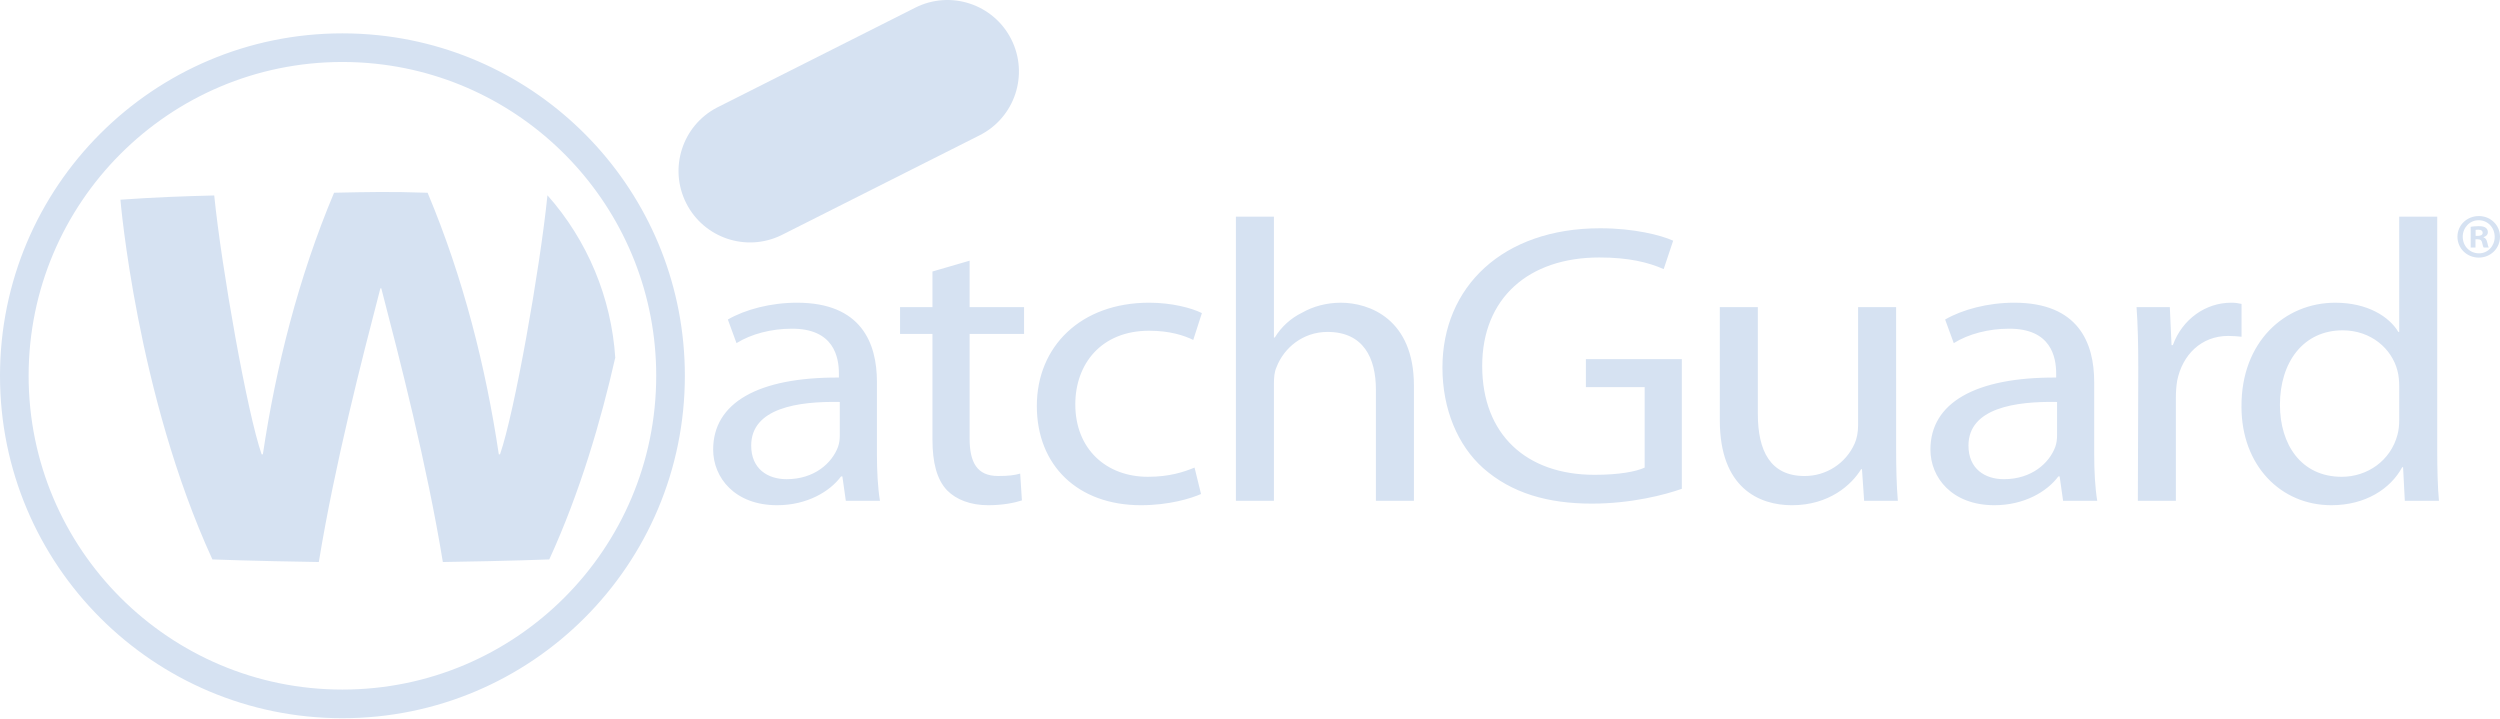
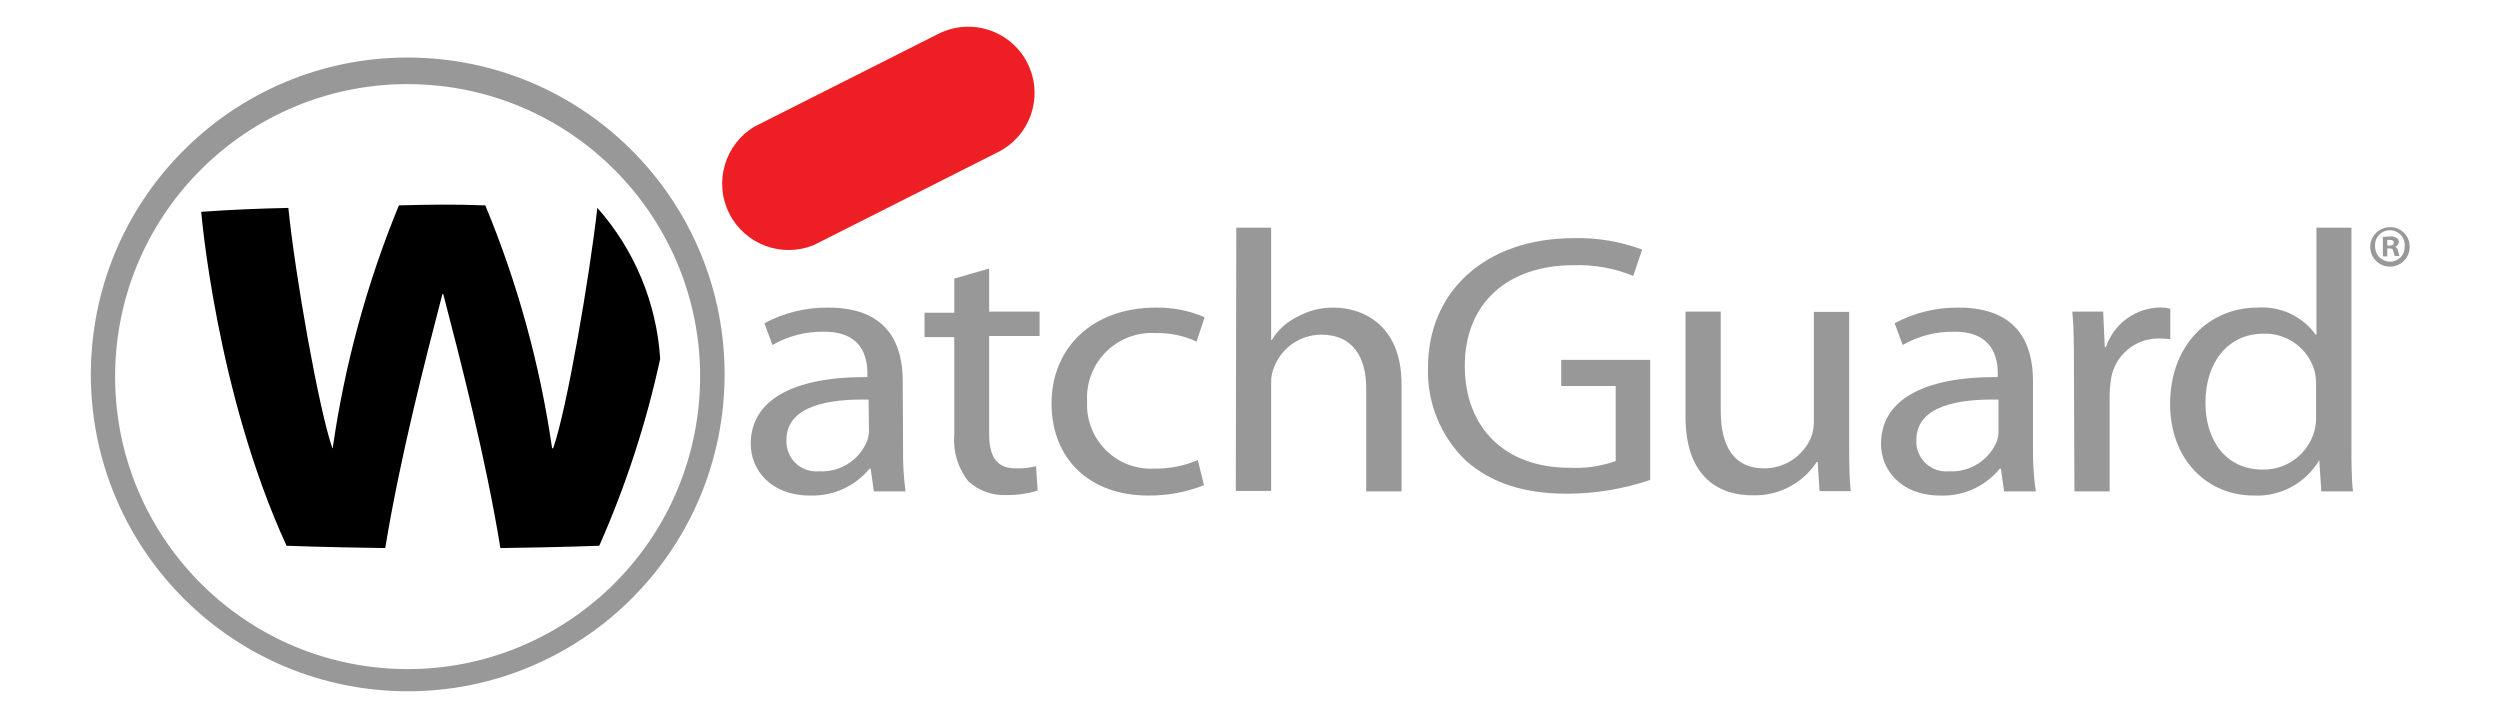
- <svg xmlns="http://www.w3.org/2000/svg" width="292.564" height="84.048">
+ <svg xmlns="http://www.w3.org/2000/svg" id="Layer_1" data-name="Layer 1" viewBox="-7.31 -2.18 205.13 58.92">
  <defs>
-     <style>.cls-1{fill:#D6E2F2;stroke-width:0}</style>
+     <style>.cls-1{fill:#999898;}.cls-2{fill:#ed1f24;}</style>
  </defs>
-   <path d="M102.623 53.176c0 1.967.101 3.887.354 5.432h-3.994l-.404-2.856h-.153c-1.314 1.779-3.995 3.371-7.482 3.371-4.957 0-7.486-3.232-7.486-6.51 0-5.479 5.26-8.478 14.715-8.43v-.468c0-1.874-.554-5.295-5.562-5.247-2.324 0-4.701.61-6.421 1.687l-1.012-2.763c2.023-1.171 5.006-1.968 8.091-1.968 7.535 0 9.355 4.731 9.355 9.274zm-4.348-6.135c-4.856-.096-10.366.702-10.366 5.104 0 2.717 1.921 3.932 4.146 3.932 3.237 0 5.31-1.872 6.018-3.792.152-.423.203-.89.203-1.311v-3.933ZM113.469 30.507v5.433h6.372v3.138h-6.372v12.223c0 2.811.862 4.403 3.338 4.403 1.214 0 1.922-.093 2.58-.281l.202 3.138c-.859.281-2.227.562-3.944.562-2.074 0-3.743-.656-4.804-1.733-1.213-1.265-1.719-3.278-1.719-5.947V39.078h-3.792V35.94h3.792v-4.168zM140.552 57.812c-1.165.515-3.743 1.311-7.029 1.311-7.382 0-12.187-4.637-12.187-11.615s5.158-12.084 13.147-12.084c2.631 0 4.955.608 6.169 1.217l-1.011 3.139c-1.062-.516-2.731-1.076-5.158-1.076-5.613 0-8.645 3.886-8.645 8.617 0 5.245 3.638 8.476 8.493 8.476 2.528 0 4.197-.561 5.461-1.077zM144.632 25.355h4.449v14.146h.101a7.674 7.674 0 0 1 3.186-2.904c1.315-.749 2.882-1.171 4.552-1.171 3.286 0 8.545 1.874 8.545 9.696v13.487h-4.449v-13.02c0-3.7-1.466-6.746-5.664-6.746-2.883 0-5.108 1.875-5.966 4.123-.253.563-.304 1.171-.304 1.969V58.61h-4.449zM196.816 57.203c-1.973.702-5.916 1.733-10.518 1.733-5.159 0-9.405-1.218-12.742-4.168-2.934-2.623-4.754-6.839-4.754-11.756 0-9.415 7.029-16.299 18.457-16.299 3.943 0 7.08.796 8.545 1.453l-1.111 3.325c-1.821-.797-4.096-1.359-7.534-1.359-8.294 0-13.704 4.777-13.704 12.694 0 8.009 5.158 12.739 13.147 12.739 2.884 0 4.856-.376 5.866-.844v-9.413h-6.878v-3.28h11.227v15.176ZM221.895 52.428c0 2.341.05 4.402.201 6.181h-3.944l-.253-3.699h-.101c-1.113 1.826-3.743 4.215-8.091 4.215-3.843 0-8.445-2.013-8.445-9.929V35.941h4.45v12.506c0 4.309 1.465 7.259 5.461 7.259a6.384 6.384 0 0 0 5.866-3.794c.252-.562.405-1.31.405-2.109V35.941h4.45zM245.076 53.176c0 1.967.101 3.887.353 5.432h-3.994l-.405-2.856h-.151c-1.315 1.779-3.996 3.371-7.485 3.371-4.956 0-7.485-3.232-7.485-6.51 0-5.479 5.26-8.478 14.715-8.43v-.468c0-1.874-.556-5.295-5.563-5.247-2.327 0-4.702.61-6.421 1.687l-1.011-2.763c2.022-1.171 5.006-1.968 8.089-1.968 7.537 0 9.356 4.731 9.356 9.274v8.477Zm-4.348-6.135c-4.856-.096-10.367.702-10.367 5.104 0 2.717 1.921 3.932 4.146 3.932 3.236 0 5.309-1.872 6.018-3.792.15-.423.203-.89.203-1.311zM250.232 43.012c0-2.669-.049-4.965-.201-7.072h3.894l.201 4.449h.152c1.113-3.045 3.842-4.965 6.828-4.965.454 0 .809.047 1.212.141v3.841c-.504-.047-.961-.094-1.567-.094-3.135 0-5.36 2.202-5.967 5.245-.1.609-.151 1.266-.151 1.969v12.082h-4.449zM285.218 25.355v27.4c0 2.014.051 4.309.201 5.853h-3.994l-.203-3.934h-.101c-1.364 2.529-4.298 4.449-8.292 4.449-5.916 0-10.518-4.637-10.518-11.521-.052-7.587 5.056-12.177 10.972-12.177 3.794 0 6.321 1.64 7.383 3.418h.102V25.356zm-4.45 19.812c0-.561-.051-1.219-.203-1.78-.658-2.576-3.085-4.73-6.421-4.73-4.602 0-7.333 3.747-7.333 8.711 0 4.637 2.477 8.43 7.232 8.43 2.983 0 5.715-1.872 6.523-4.917.152-.561.203-1.125.203-1.779v-3.934ZM64.064 22.85a31.793 31.793 0 0 1 7.939 19.038c.003.059-.017.021-.017.021-1.642 7.245-4.096 15.691-7.707 23.558 0 0-4.507.182-12.454.303-1.873-11.451-5.025-23.649-7.202-32.024h-.11c-2.177 8.375-5.33 20.573-7.203 32.024-7.948-.121-12.454-.303-12.454-.303-8.859-19.305-10.763-42.096-10.763-42.096 4.066-.291 7.491-.411 10.976-.497.868 8.553 3.857 25.459 5.549 30.294h.144c1.511-10.157 4.154-20.681 8.332-30.613 3.979-.088 6.713-.145 10.807 0h.138c4.179 9.932 6.821 20.456 8.334 30.613h.141c1.694-4.834 4.682-21.74 5.55-30.294z" class="cls-1" />
-   <path d="M44.315 4.126a40.452 40.452 0 0 0-4.242-.222C17.942 3.903 0 21.844 0 43.976s17.942 40.073 40.073 40.073 40.073-17.941 40.073-40.073c0-20.698-15.694-37.732-35.831-39.85l-.332 3.334c18.442 1.951 32.811 17.557 32.811 36.516 0 20.281-16.441 36.722-36.721 36.722S3.35 64.256 3.35 43.976 19.792 7.253 40.073 7.253c1.321 0 2.625.07 3.91.206l.332-3.334Z" class="cls-1" />
-   <path d="M118.346 4.602a8.362 8.362 0 0 1-3.706 11.231L91.427 27.529a8.364 8.364 0 0 1-7.525-14.938L107.115.896a8.364 8.364 0 0 1 11.231 3.706" style="stroke-width:0;fill:#D6E2F2" />
-   <path d="M292.564 27.707c0 1.361-1.095 2.439-2.484 2.439s-2.496-1.078-2.496-2.439 1.108-2.423 2.511-2.423c1.374 0 2.469 1.064 2.469 2.423m-4.361 0c0 1.08.812 1.937 1.892 1.937 1.05.015 1.848-.857 1.848-1.921 0-1.08-.798-1.951-1.878-1.951-1.05 0-1.862.872-1.862 1.935m1.493 1.257h-.563V26.54c.224-.03.533-.075.932-.075.458 0 .665.075.828.192a.611.611 0 0 1 .251.519c0 .295-.222.487-.502.575v.031c.236.073.355.265.429.591.073.369.132.502.176.592h-.591c-.074-.09-.118-.296-.192-.592-.044-.251-.192-.37-.503-.37h-.265zm.015-1.361h.265c.311 0 .562-.103.562-.355 0-.221-.163-.369-.518-.369-.148 0-.25.015-.31.029z" class="cls-1" />
+   <path class="cls-1" d="M71.8,37.41A23.41,23.41,0,0,0,72,40.94h-2.6l-.26-1.86h-.1a6.05,6.05,0,0,1-4.87,2.2c-3.23,0-4.87-2.1-4.87-4.24,0-3.56,3.42-5.52,9.57-5.48v-.31c0-1.22-.36-3.45-3.62-3.41a8.12,8.12,0,0,0-4.17,1.09l-.66-1.79a10.84,10.84,0,0,1,5.26-1.28c4.91,0,6.09,3.07,6.09,6Zm-2.83-4c-3.16-.07-6.74.45-6.74,3.32a2.45,2.45,0,0,0,2.69,2.56,4,4,0,0,0,3.92-2.47A2.55,2.55,0,0,0,69,36Z" transform="translate(-5.01 -2.8)" />
+   <path class="cls-1" d="M78.86,22.65v3.54H83v2H78.86v8c0,1.83.56,2.86,2.17,2.86a5.92,5.92,0,0,0,1.68-.18l.13,2a8.23,8.23,0,0,1-2.56.37,4.32,4.32,0,0,1-3.13-1.13A5.45,5.45,0,0,1,76,36.28v-8H73.56v-2H76V23.48Z" transform="translate(-5.01 -2.8)" />
+   <path class="cls-1" d="M96.49,40.43a12.12,12.12,0,0,1-4.58.85c-4.8,0-7.93-3-7.93-7.56s3.36-7.86,8.56-7.86a9.65,9.65,0,0,1,4,.79l-.66,2a7.45,7.45,0,0,0-3.35-.7,5.31,5.31,0,0,0-5.63,5.61,5.24,5.24,0,0,0,5.53,5.51,8.76,8.76,0,0,0,3.55-.7Z" transform="translate(-5.01 -2.8)" />
+   <path class="cls-1" d="M99.14,19.3H102v9.21h.06a4.9,4.9,0,0,1,2.08-1.89,5.92,5.92,0,0,1,3-.76c2.14,0,5.56,1.21,5.56,6.31v8.77h-2.9V32.47c0-2.41-1-4.39-3.68-4.39a4.15,4.15,0,0,0-3.88,2.68A3,3,0,0,0,102,32v8.9h-2.9Z" transform="translate(-5.01 -2.8)" />
+   <path class="cls-1" d="M133.1,40a21.35,21.35,0,0,1-6.84,1.13c-3.36,0-6.12-.8-8.29-2.72a10.14,10.14,0,0,1-3.1-7.65c0-6.12,4.58-10.6,12-10.6a14.89,14.89,0,0,1,5.57.94l-.73,2.16a11.87,11.87,0,0,0-4.9-.88c-5.4,0-8.92,3.11-8.92,8.26S121.26,39,126.46,39a9.84,9.84,0,0,0,3.81-.55V32.29H125.8V30.15h7.3Z" transform="translate(-5.01 -2.8)" />
+   <path class="cls-1" d="M149.43,36.92c0,1.52,0,2.87.13,4H147l-.16-2.4h-.07a6.06,6.06,0,0,1-5.27,2.74C139,41.28,136,40,136,34.82V26.19h2.89v8.14c0,2.8,1,4.72,3.56,4.72a4.17,4.17,0,0,0,3.82-2.47,3.48,3.48,0,0,0,.26-1.37v-9h2.9Z" transform="translate(-5.01 -2.8)" />
+   <path class="cls-1" d="M164.51,37.41a23.41,23.41,0,0,0,.23,3.53h-2.6l-.26-1.86h-.1a6,6,0,0,1-4.87,2.2c-3.23,0-4.87-2.1-4.87-4.24,0-3.56,3.42-5.52,9.58-5.48v-.31c0-1.22-.37-3.45-3.62-3.41a8.13,8.13,0,0,0-4.18,1.09l-.66-1.79a10.84,10.84,0,0,1,5.26-1.28c4.91,0,6.09,3.07,6.09,6Zm-2.83-4c-3.16-.07-6.74.45-6.74,3.32a2.45,2.45,0,0,0,2.69,2.56,4,4,0,0,0,3.92-2.47,2.55,2.55,0,0,0,.13-.85Z" transform="translate(-5.01 -2.8)" />
+   <path class="cls-1" d="M167.87,30.79c0-1.73,0-3.23-.13-4.6h2.53l.13,2.9h.1A4.77,4.77,0,0,1,175,25.85a3.27,3.27,0,0,1,.78.1v2.5a10,10,0,0,0-1-.06,3.94,3.94,0,0,0-3.88,3.41,8.52,8.52,0,0,0-.1,1.28v7.86h-2.89Z" transform="translate(-5.01 -2.8)" />
+   <path class="cls-1" d="M190.64,19.3V37.13c0,1.31,0,2.81.13,3.81h-2.6L188,38.38H188a5.92,5.92,0,0,1-5.39,2.9c-3.85,0-6.85-3-6.85-7.5,0-4.94,3.29-7.92,7.14-7.92a5.43,5.43,0,0,1,4.81,2.22h.06V19.3Zm-2.9,12.9a4.54,4.54,0,0,0-.13-1.16A4.21,4.21,0,0,0,183.43,28c-3,0-4.77,2.44-4.77,5.67,0,3,1.61,5.48,4.7,5.48a4.32,4.32,0,0,0,4.25-3.2,4.22,4.22,0,0,0,.13-1.15Z" transform="translate(-5.01 -2.8)" />
+   <path d="M46.71,17.67a20.67,20.67,0,0,1,5.16,12.39s0,0,0,0a79.55,79.55,0,0,1-5,15.34s-2.94.12-8.11.19c-1.22-7.45-3.27-15.39-4.69-20.84H34c-1.42,5.45-3.47,13.39-4.69,20.84-5.17-.07-8.1-.19-8.1-.19-5.77-12.57-7-27.4-7-27.4,2.65-.19,4.88-.27,7.15-.32.56,5.56,2.51,16.57,3.61,19.71H25a83.48,83.48,0,0,1,5.43-19.92c2.58-.06,4.36-.1,7,0h.09A83,83,0,0,1,43,37.4h.09c1.11-3.14,3-14.15,3.62-19.71Z" transform="translate(-5.01 -2.8)" />
+   <path class="cls-1" d="M33.85,5.48c-.9-.09-1.82-.14-2.76-.14a26,26,0,1,0,2.76.14l-.21,2.17a24,24,0,1,1-2.55-.13c.86,0,1.71.05,2.55.13Z" transform="translate(-5.01 -2.8)" />
+   <path class="cls-2" d="M82,5.79a5.43,5.43,0,0,1-2.41,7.31l-15.1,7.62A5.45,5.45,0,0,1,59.62,11L74.73,3.38A5.44,5.44,0,0,1,82,5.79" transform="translate(-5.01 -2.8)" />
+   <path class="cls-1" d="M195.42,20.83a1.62,1.62,0,1,1-1.61-1.57,1.59,1.59,0,0,1,1.61,1.57m-2.84,0a1.23,1.23,0,0,0,1.23,1.26,1.2,1.2,0,0,0,1.2-1.25,1.22,1.22,0,1,0-2.43,0m1,.82h-.36V20.07a4,4,0,0,1,.6-.05.8.8,0,0,1,.54.13.39.39,0,0,1,.17.34.41.41,0,0,1-.33.37v0c.15.05.23.17.28.39a1.51,1.51,0,0,0,.11.38h-.38a1.22,1.22,0,0,1-.13-.38c0-.17-.12-.25-.32-.25h-.18Zm0-.89h.17c.21,0,.37-.06.37-.23s-.11-.24-.34-.24l-.2,0Z" transform="translate(-5.01 -2.8)" />
</svg>
